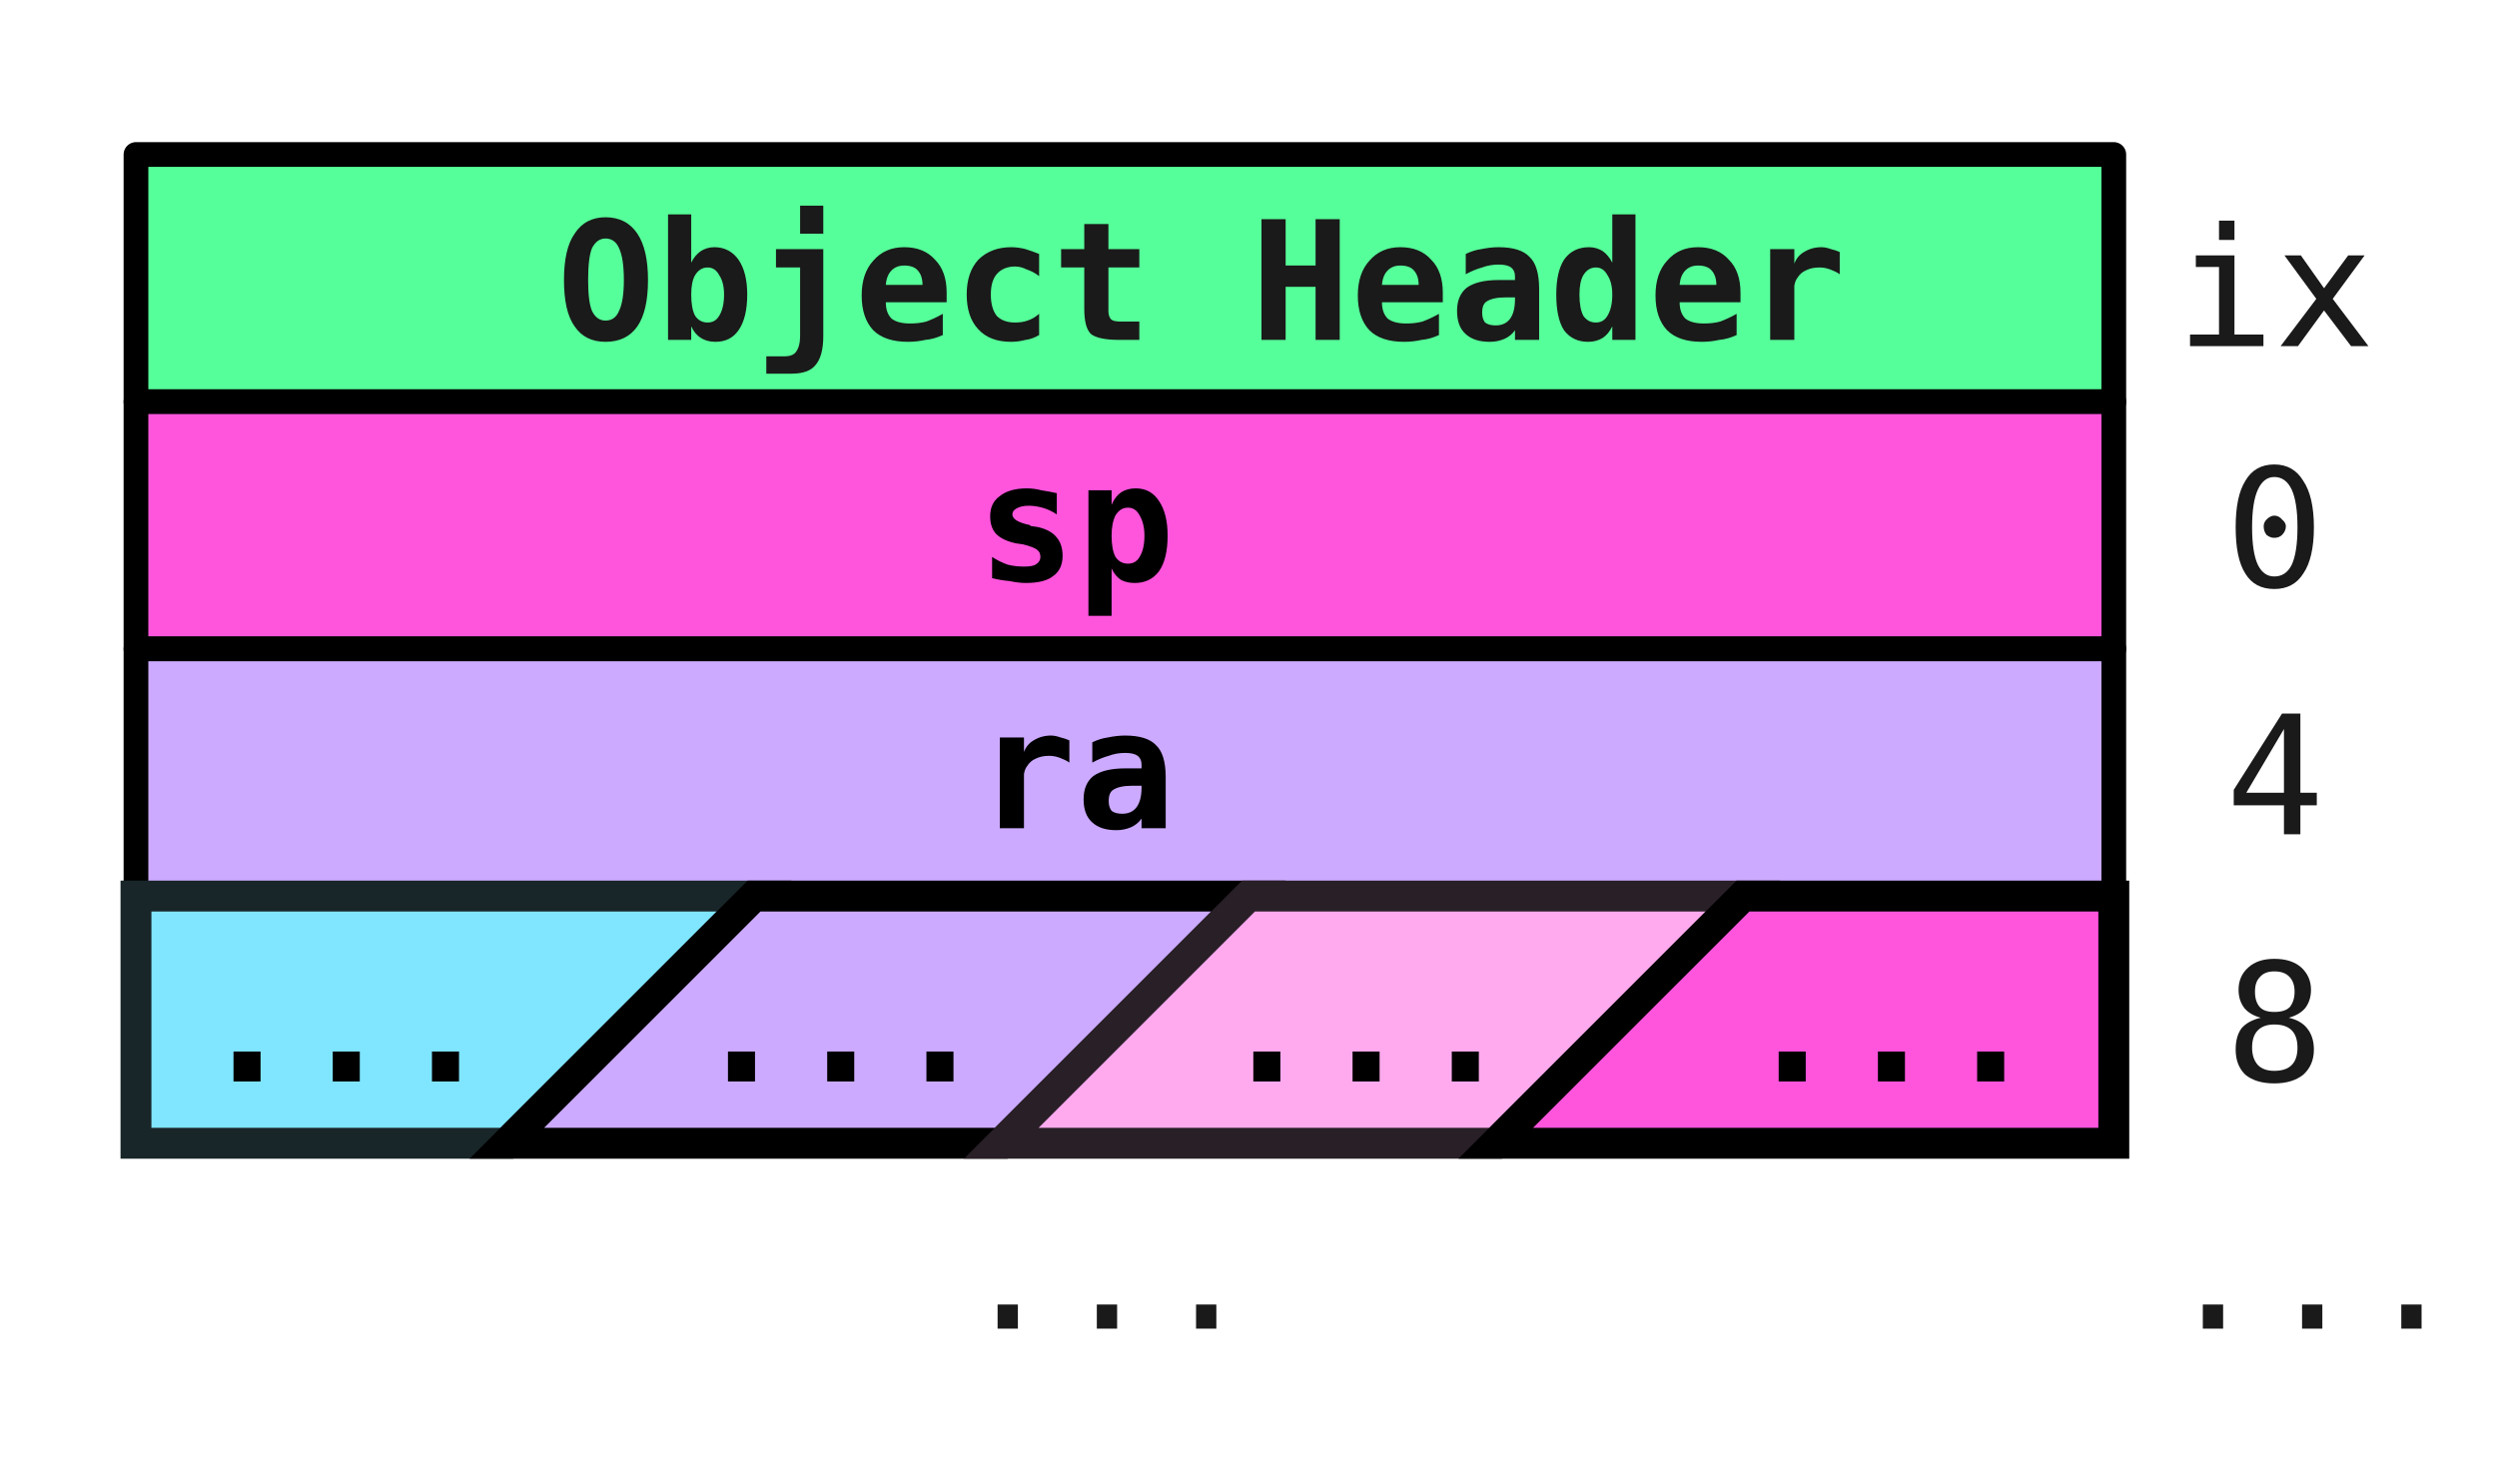
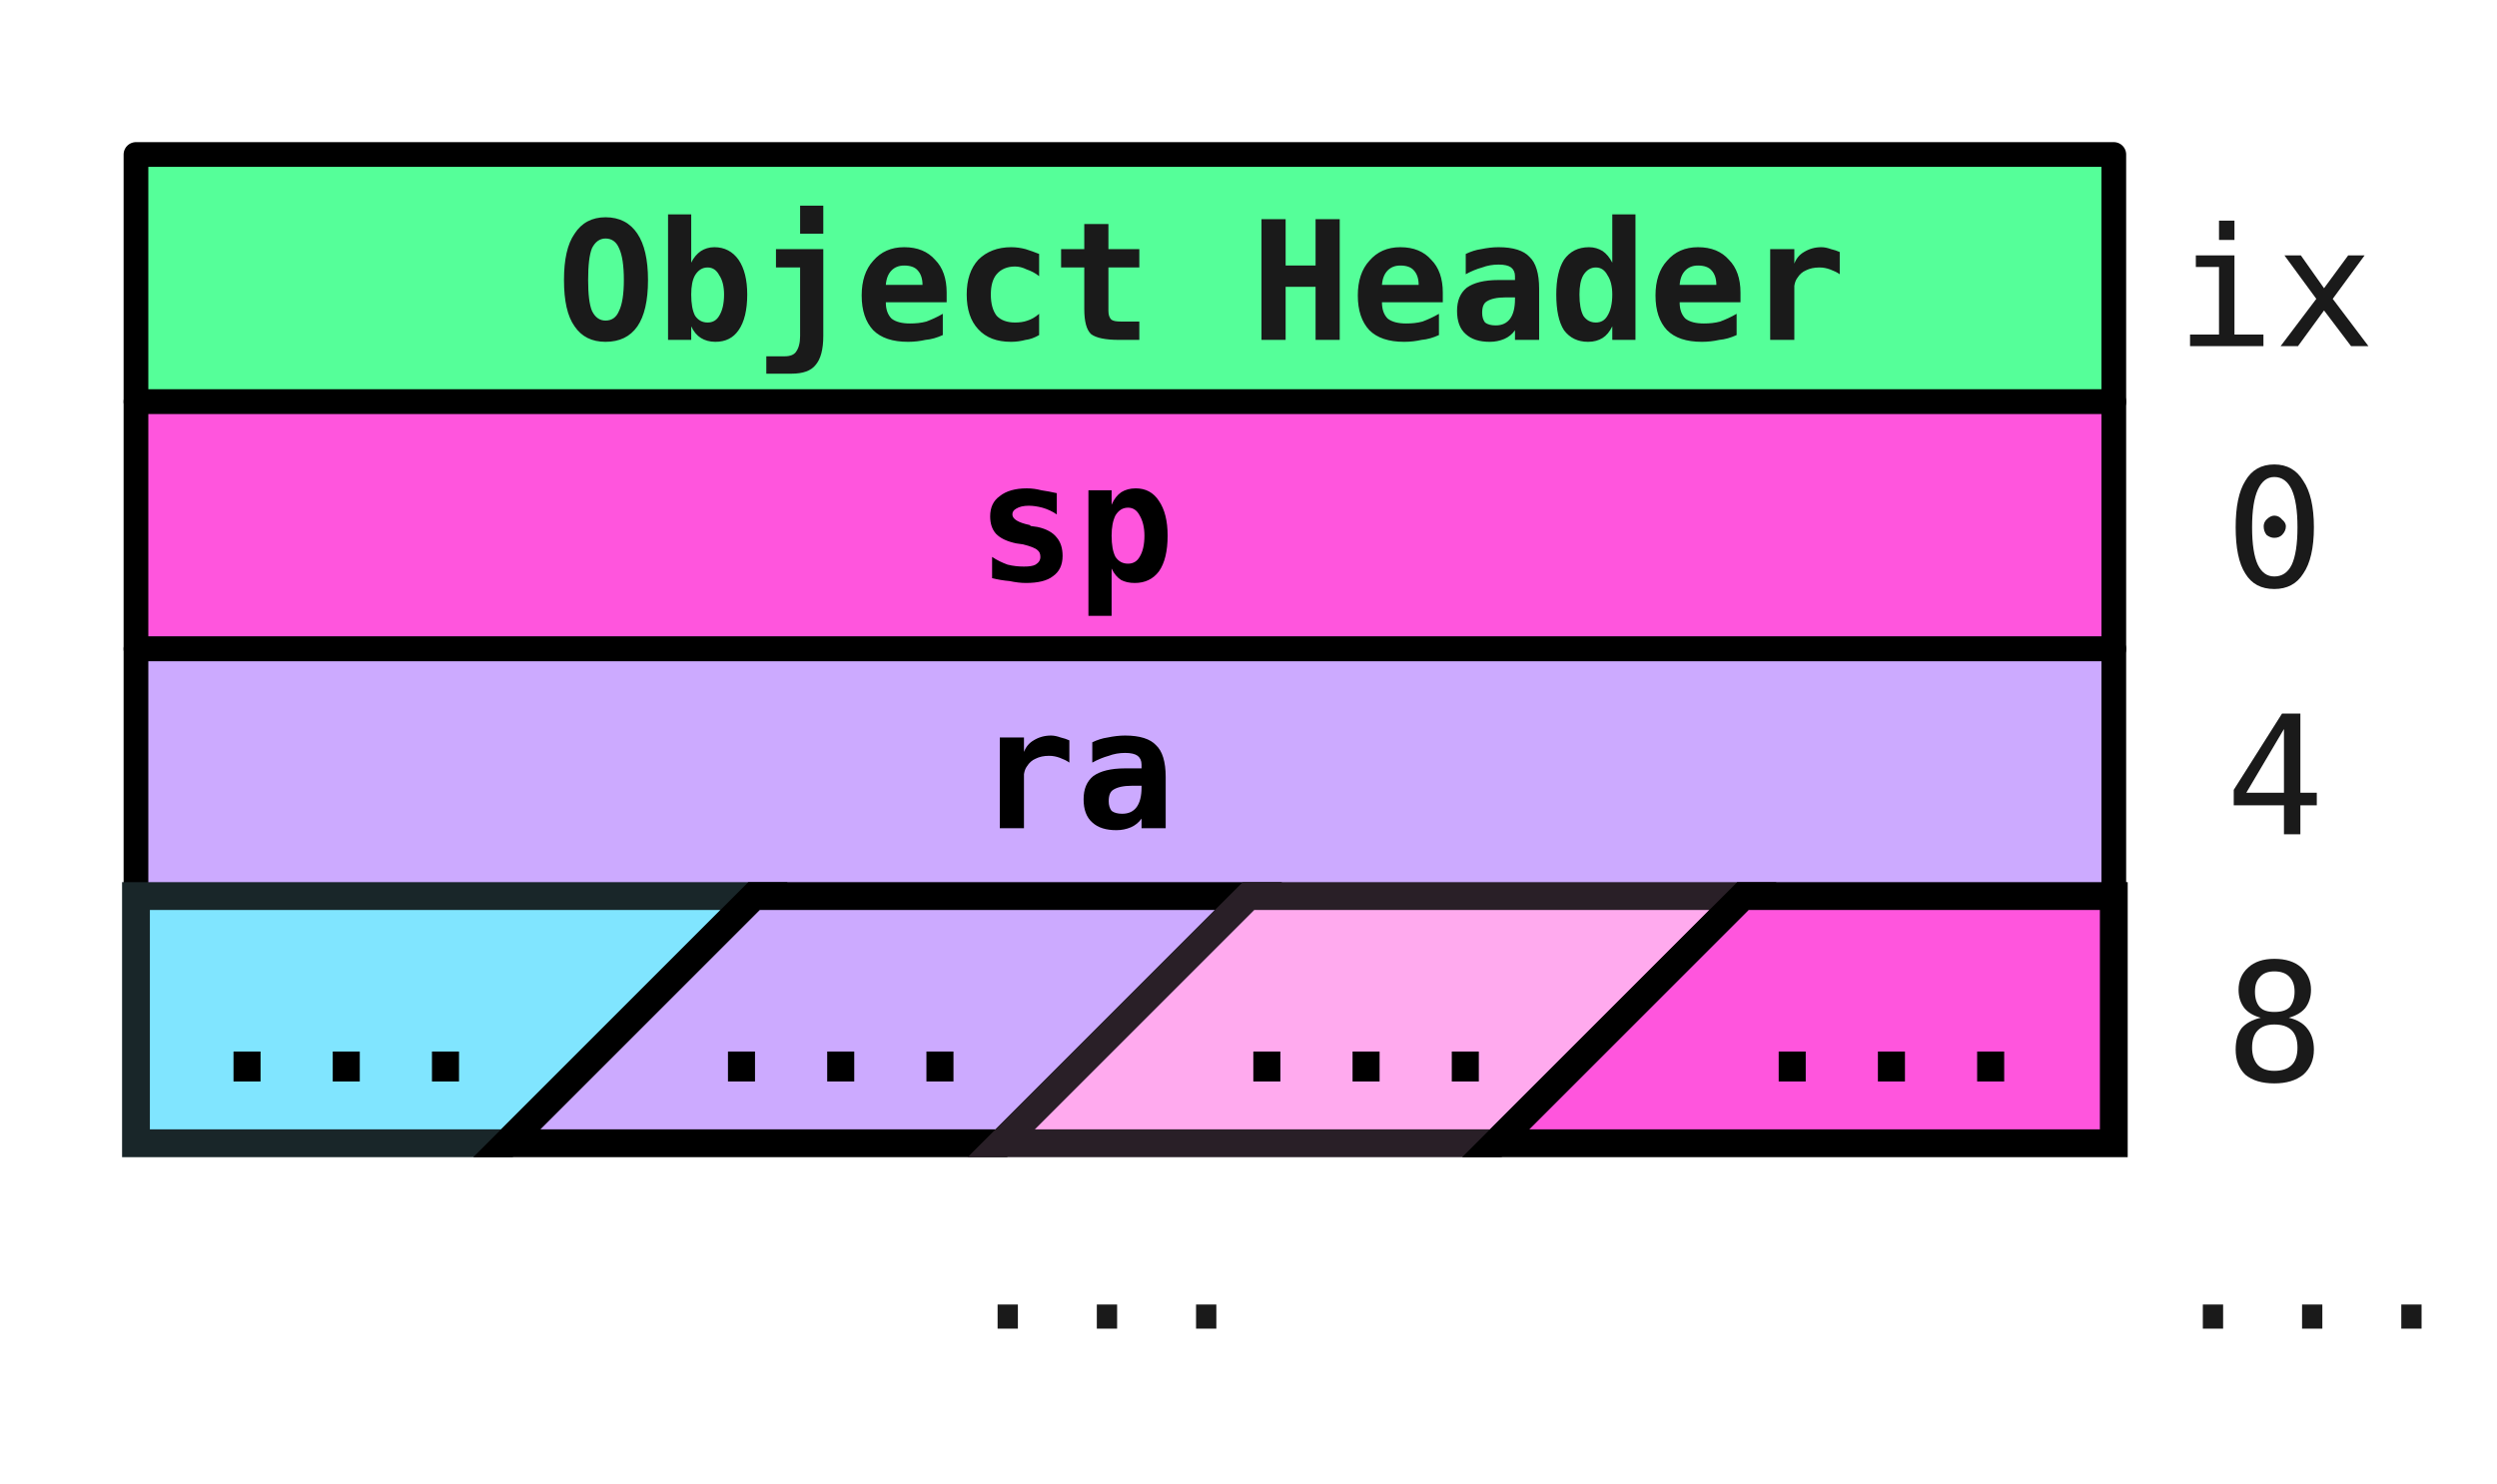
<svg xmlns="http://www.w3.org/2000/svg" width="40.4" height="24" version="1.1" id="data-svg">
  <style id="pretty-colors">
        @font-face {
            font-family: DejaVu Sans Mono;
            src: local(DejaVu Sans Mono);
            size-adjust: 91.6%
        }
        @font-face {
            font-family: Lucida Sans Typewriter;
            src: local(Lucida Sans Typewriter);
            size-adjust: 91.6%
        }
        @font-face {
            font-family: monospace;
            src: local(monospace);
            size-adjust: 91.6%
        }

        text {
            font-family: Consolas, DejaVu Sans Mono, Lucida Sans Typewriter, monospace;
            font-style:  normal;
            font-weight: bold;
            font-size:   2pt;
        }

        rect { stroke: #000000ff; stroke-width:0.4; stroke-linejoin:round; }
        .foreground { fill: #1a1a1aff; }
        text.foreground { font-size:1.2pt; font-weight:normal; }

        text.green      { fill: #1a1a1aff; }
        rect.green      { fill: #55ff99ff; }
        path.green      { stroke: #000000ff; stroke-width:0.25; }
        rect.blue       { fill: #80e5ffff; }
        polygon.blue    { fill: #80e5ffff; stroke: #192629; }
        path.blue       { stroke: #000000ff; stroke-width:0.25; }
        rect.pink       { fill: #ff55ddff; }
        polygon.pink    { fill: #ff55ddff; stroke: #000000ff;}
        path.pink       { stroke: #000000ff; stroke-width:0.25; }
        rect.purple     { fill: #ccaaffff; }
        polygon.purple  { stroke: #000000ff; fill: #ccaaffff; stroke-width:0.25; }
        path.purple     { stroke: #000000ff; stroke-width:0.25; }
        rect.grey       { fill: #55555588; stroke: #44444488; }
        path.grey       { stroke: #33333388; stroke-width:0.25; }
        rect.light-pink { fill: #ffaaeeff; }
        polygon.light-pink { fill: #ffaaeeff; stroke: #291f27ff}
        path.light-pink { stroke: #000000ff; stroke-width:0.25; }

        @media (prefers-color-scheme: dark) {
            
            .foreground     { fill: #888888ff; }
            text.black      { fill: #80e5ffff; }

            text.green      { fill: #55ff99ff; }
            rect.green      { fill: #55ff9940; stroke: #14291c; }
            path.green      { stroke: #14291c; }
            text.blue       { fill: #80e5ffff; }
            rect.blue       { fill: #80e5ff40; stroke: #192629; }
            polygon.blue    { fill: #80e5ff40; stroke: #192629; }
            path.blue       { stroke: #192629; }
            text.pink       { fill: #ff55ddff; }
            rect.pink       { fill: #ff55dd40; stroke: #291425; }
            polygon.pink    { fill: #ff55dd40; stroke: #291425; }
            path.pink       { stroke: #291425; }
            text.purple     { fill: #ccaaffff; }
            rect.purple     { fill: #ccaaff40; stroke: #231f29; }
            polygon.purple  { fill: #ccaaff40; stroke: #231f29; }
            path.purple     { stroke: #231f29; }
            text.light-pink { fill: #ffaaeeff; }
            rect.light-pink { fill: #ffaaee40; stroke: #291f27; }
            polygon.light-pink { fill: #ffaaee40; stroke: #291f27; }
            path.light-pink { stroke: #291f27; }
            rect.grey       { fill: #88888888; stroke: #44444488; }
            path.grey       { stroke: #77777788; stroke-width:0.25; }
        }
    </style>
  <g id="layer1">
    <g id="header">
      <rect id="background-rect" width="32" height="4" x="2.2" y="2.5" class="green" />
      <text class="green" x="9" y="5.5">Object Header</text>
      <text class="foreground" x="35.2" y="5.6" style="font-size: 2pt">ix</text>
    </g>
    <g id="sp_ptr" transform="translate(0 6.5)">
      <rect id="background-rect" width="32" height="4" x="2.2" y="0.0" class="pink" />
      <g id="pointer" transform="translate(0.2 0.0)">
        <text class="pink" x="15.6" y="2.9">sp</text>
      </g>
      <g id="index" transform="translate(0.0 0.0)">
        <text class="foreground" x="42" y="3">0</text>
      </g>
      <text class="foreground" x="36" y="3" style="font-size: 2pt">0</text>
    </g>
    <g id="disp_prim" transform="translate(0 10.5)">
      <rect id="background-rect" width="32" height="4" x="2.2" y="0.0" class="purple" />
      <g id="pointer" transform="translate(0.2 0.0)">
        <text class="purple" x="15.6" y="2.9">ra</text>
      </g>
      <text class="foreground" x="36" y="3" style="font-size: 2pt">4</text>
    </g>
    <g id="some_cont1" transform="translate(0 14.5)">
      <g id="anytype" transform="translate(2.2, 0)">
-         <polygon points="0,0 10,0 6,4 0,4" class="blue" style="stroke-width: 0.5" />
+         <polygon points="0,0 10,0 6,4 0,4" class="blue" style="stroke-width: 0.45" />
        <text class="blue" x="1" y="3">...</text>
-         <polygon points="10,0 18,0 14,4 6,4" class="purple" style="stroke-width: 0.5" />
+         <polygon points="10,0 18,0 14,4 6,4" class="purple" style="stroke-width: 0.45" />
        <text class="purple" x="9" y="3">...</text>
-         <polygon points="18,0 26,0 22,4 14,4" class="light-pink" style="stroke-width: 0.5" />
+         <polygon points="18,0 26,0 22,4 14,4" class="light-pink" style="stroke-width: 0.45" />
        <text class="light-pink" x="17.5" y="3">...</text>
-         <polygon points="26,0 32,0 32,4 22,4" class="pink" style="stroke-width: 0.5" />
+         <polygon points="26,0 32,0 32,4 22,4" class="pink" style="stroke-width: 0.45" />
        <text class="pink" x="26" y="3">...</text>
      </g>
      <text class="foreground" x="36" y="3" style="font-size: 2pt">8</text>
    </g>
    <text class="foreground" x="15.5" y="21.5" style="font-size: 2pt">...</text>
    <text class="foreground" x="35" y="21.5" style="font-size: 2pt">...</text>
  </g>
</svg>
